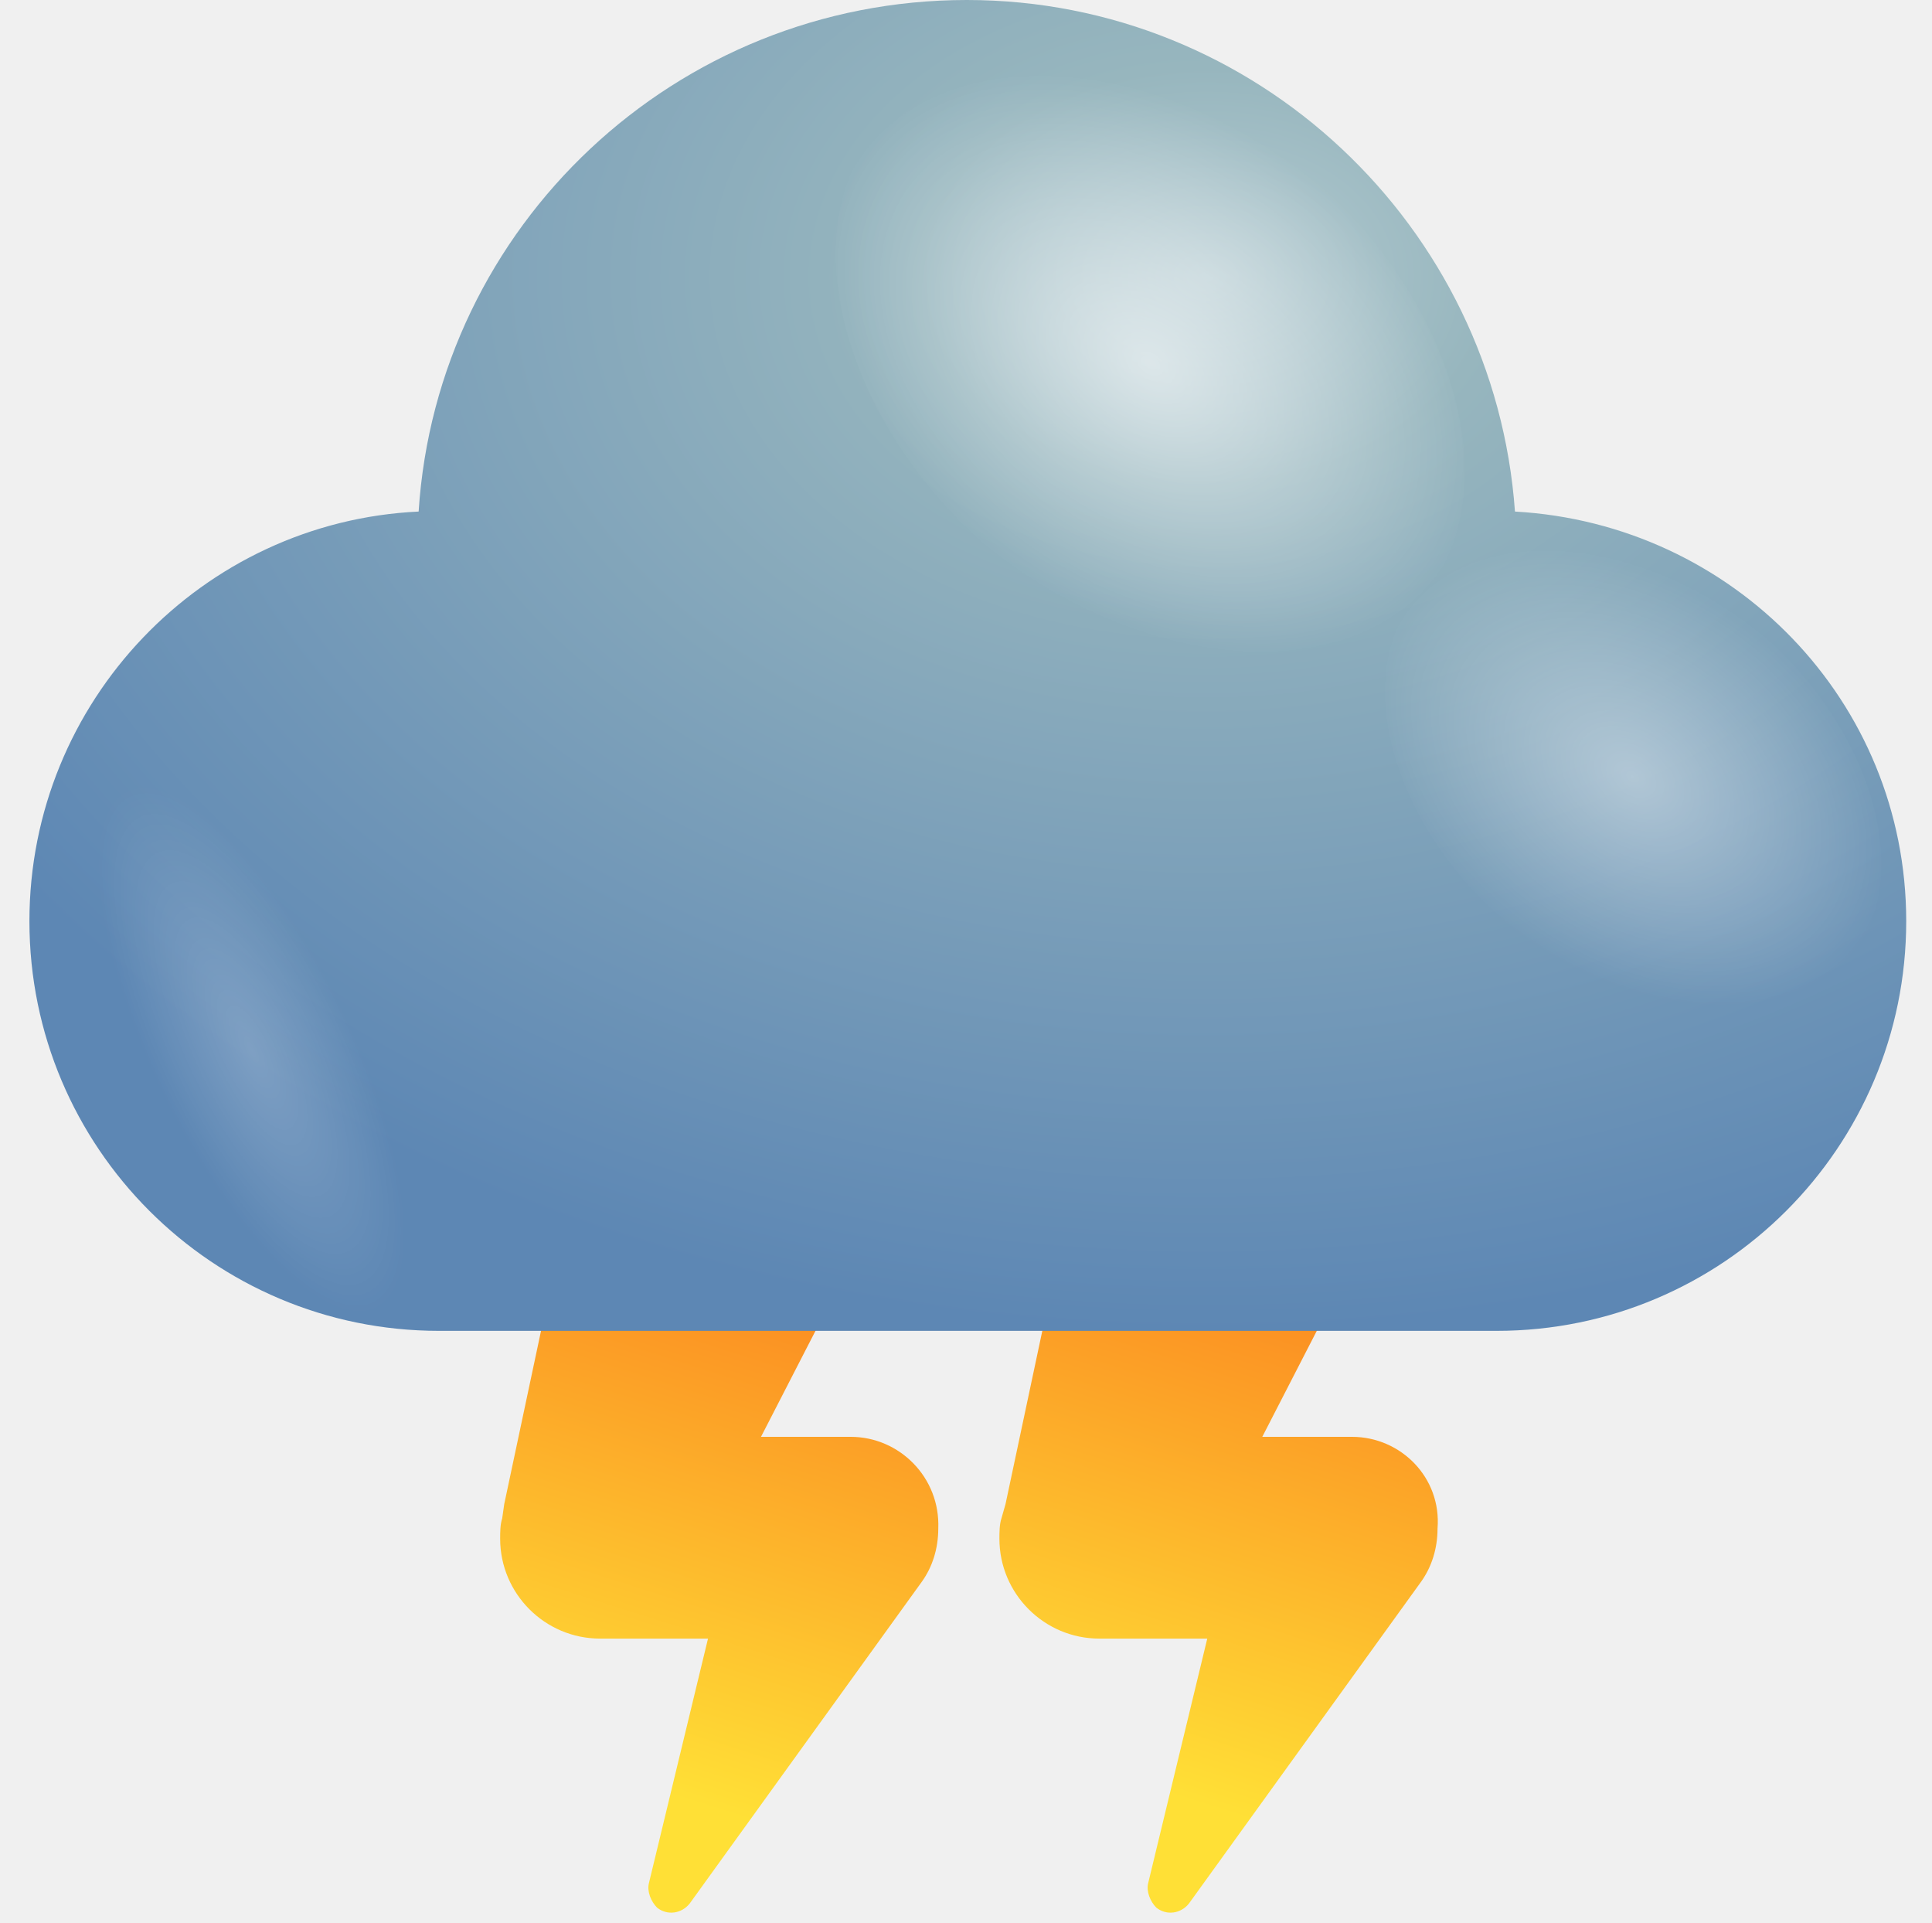
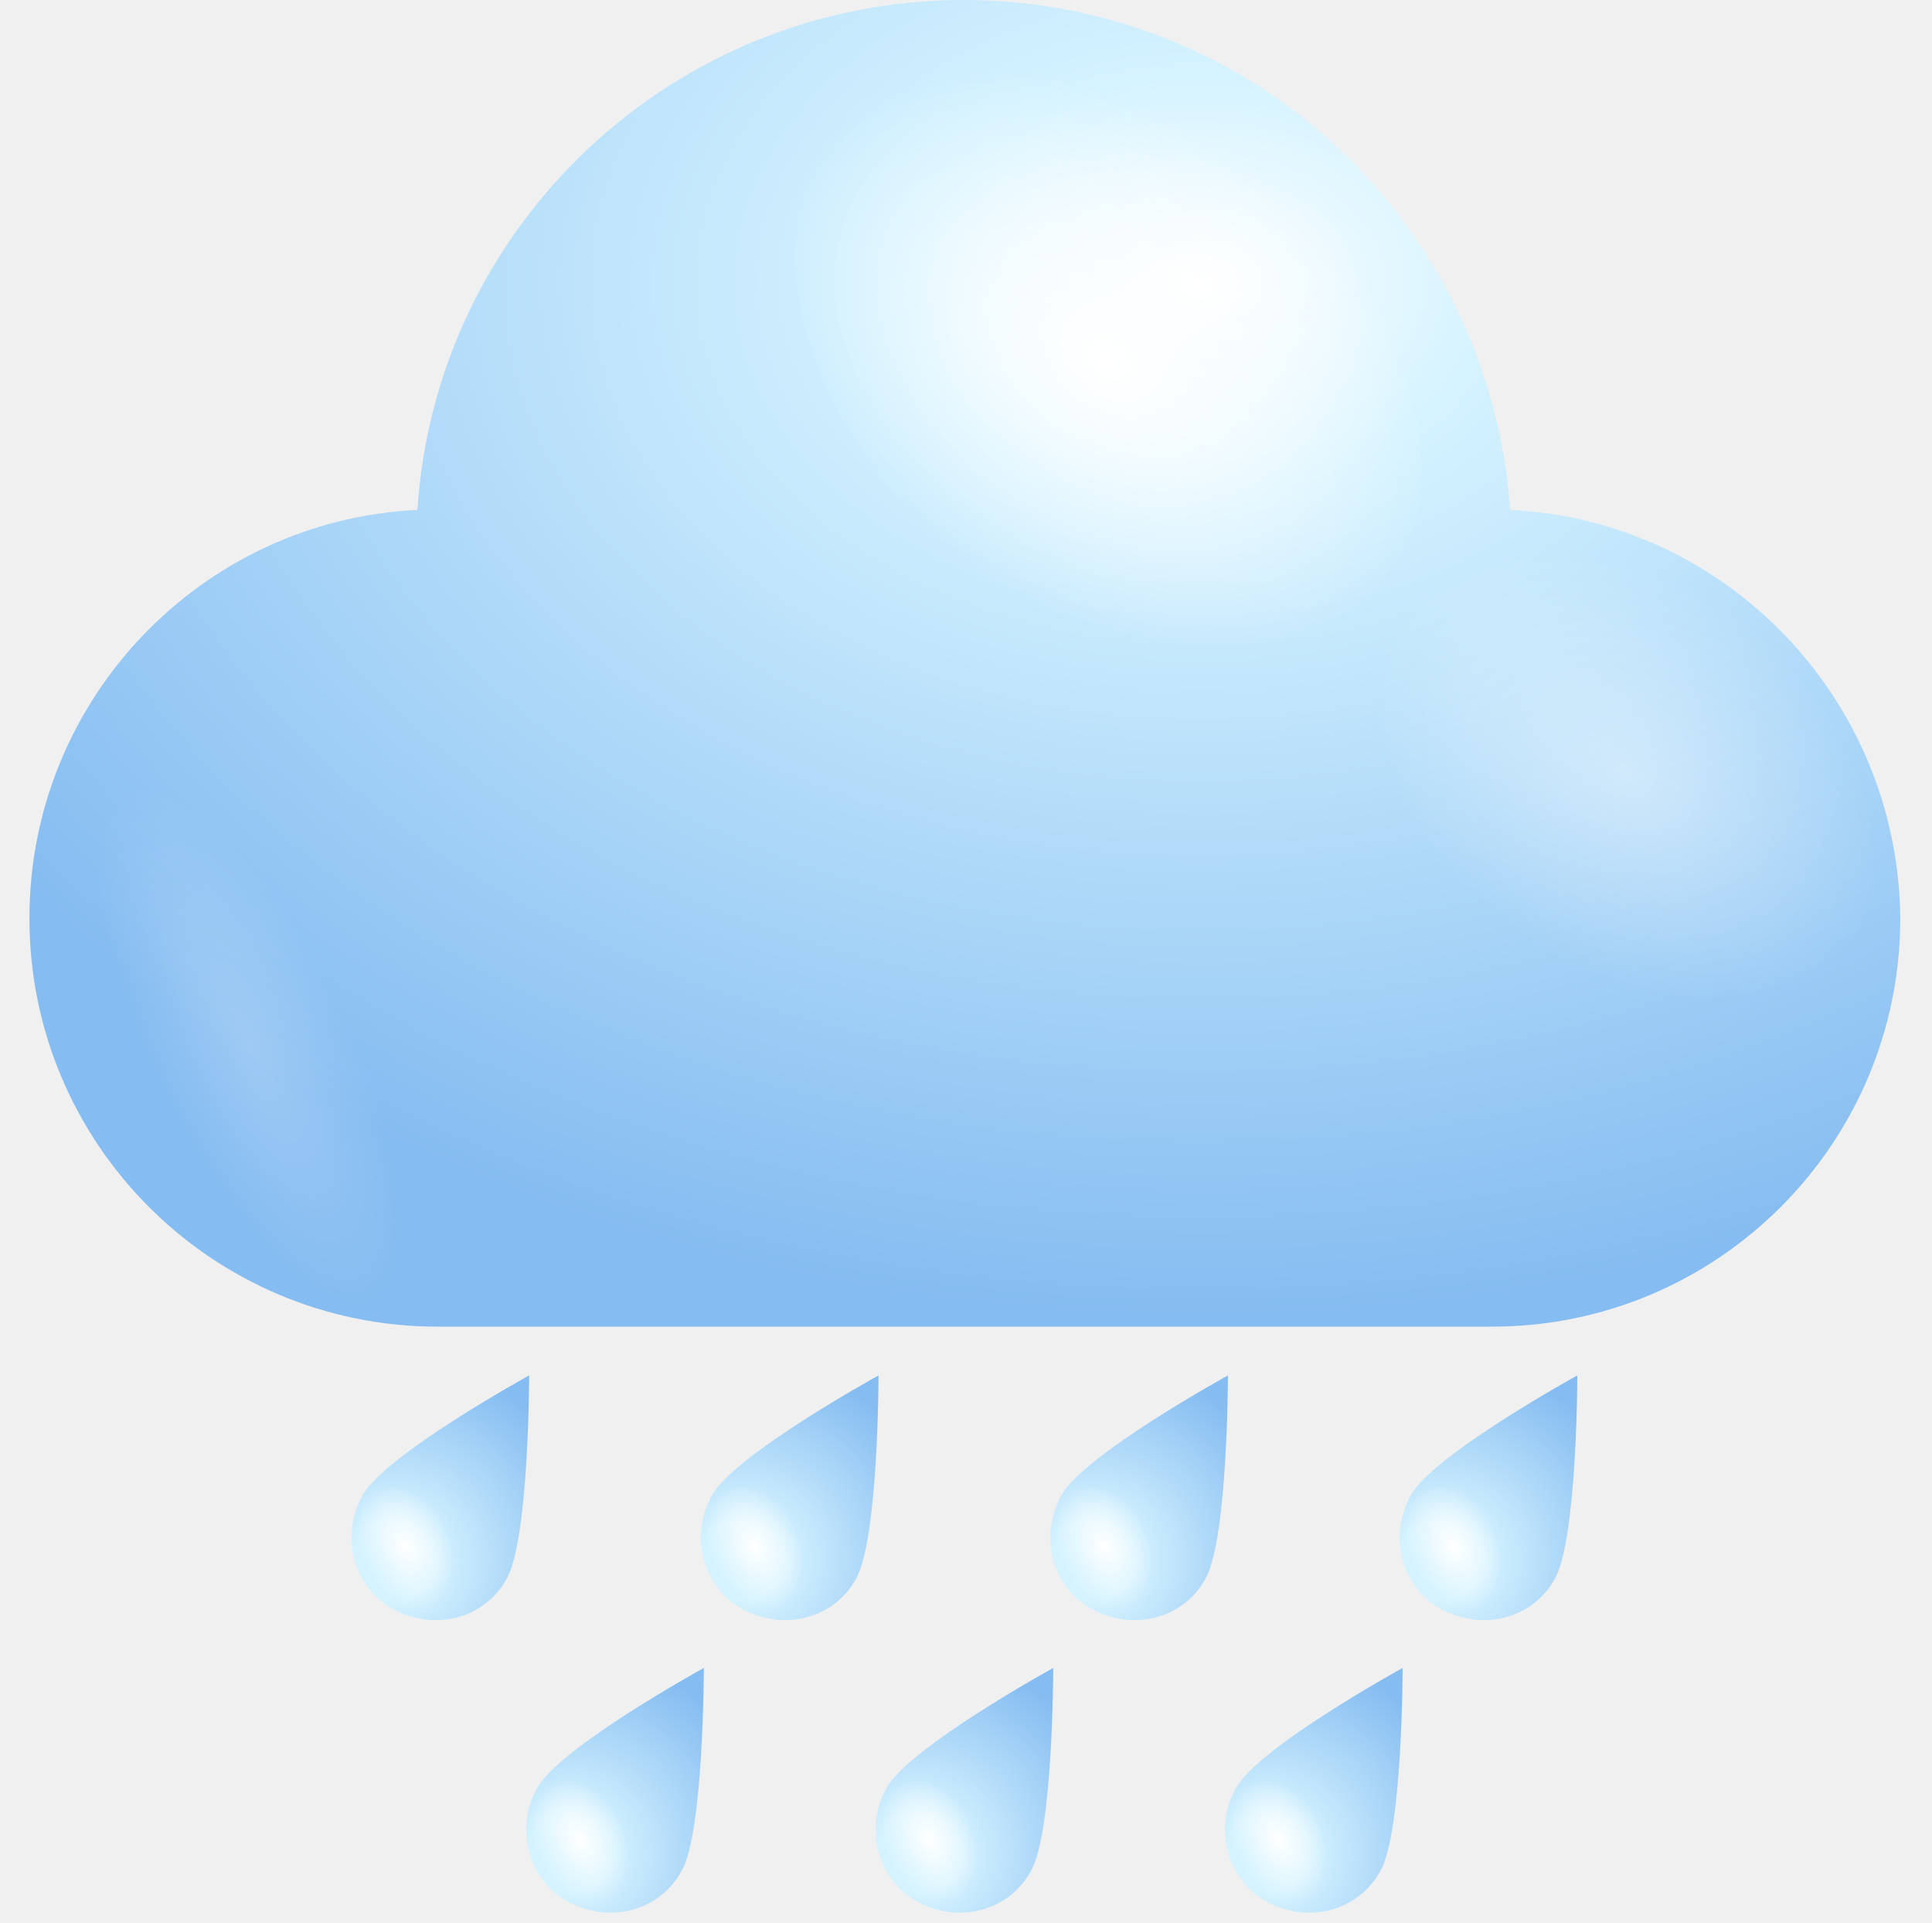
<svg xmlns="http://www.w3.org/2000/svg" width="197" height="196" viewBox="0 0 197 196" fill="none">
-   <g clip-path="url(#clip0_1_596)">
-     <path d="M86.738 146.489H84.868H77.596L92.556 117.399C93.18 116.152 93.803 114.697 94.011 113.243C95.881 104.308 90.27 95.373 81.128 93.503C72.193 91.633 63.258 97.243 61.388 106.386L51.415 153.346L51.207 154.8C50.999 155.423 50.999 156.255 50.999 156.878C50.999 162.488 55.57 167.059 61.181 167.059H72.193L66.167 191.994C65.96 192.825 66.375 193.864 66.999 194.487C68.037 195.318 69.492 195.111 70.323 194.072L94.011 161.241C95.05 159.787 95.673 157.917 95.673 155.839C95.881 150.644 91.725 146.489 86.738 146.489Z" fill="url(#paint0_linear_1_596)" />
-     <path d="M137.854 146.489H135.983H128.711L143.672 117.399C144.295 116.152 144.918 114.697 145.126 113.243C146.996 104.308 141.386 95.373 132.243 93.503C123.309 91.633 114.374 97.243 112.504 106.386L102.53 153.346L102.114 154.8C101.907 155.423 101.907 156.255 101.907 156.878C101.907 162.488 106.478 167.059 112.088 167.059H123.101L117.075 191.994C116.867 192.825 117.283 193.864 117.906 194.487C118.945 195.318 120.4 195.111 121.231 194.072L144.918 161.241C145.957 159.787 146.581 157.917 146.581 155.839C146.996 150.644 142.84 146.489 137.854 146.489Z" fill="url(#paint1_linear_1_596)" />
-     <path d="M154.476 52.154C152.398 23.064 128.087 0 98.582 0C68.868 0 44.557 23.064 42.687 52.154C20.662 53.193 3 71.478 3 93.919C3 116.983 21.701 135.684 44.765 135.684H152.606C175.67 135.684 194.371 116.983 194.371 93.919C194.371 71.478 176.709 53.401 154.476 52.154Z" fill="url(#paint2_radial_1_596)" />
-     <path opacity="0.6" d="M102.529 57.349C86.738 44.674 80.712 25.142 88.816 13.922C96.919 2.701 116.451 3.948 132.035 16.623C147.827 29.298 153.853 48.83 145.749 60.05C137.645 71.478 118.321 70.232 102.529 57.349Z" fill="url(#paint3_radial_1_596)" />
-     <path opacity="0.4" d="M154.891 95.167C142.424 85.193 137.645 69.817 144.086 61.09C150.528 52.363 165.696 53.194 178.163 63.375C190.63 73.349 195.409 88.725 188.968 97.452C182.527 106.179 167.15 105.14 154.891 95.167Z" fill="url(#paint4_radial_1_596)" />
-     <path opacity="0.2" d="M32.713 96.621C23.571 82.283 12.974 75.426 9.026 81.244C5.078 87.062 9.234 103.27 18.376 117.399C27.519 131.736 38.116 138.593 42.064 132.775C46.012 126.957 41.856 110.75 32.713 96.621Z" fill="url(#paint5_radial_1_596)" />
-   </g>
+   <path d="M153.997 51.989C151.926 22.991 127.899 0 98.28 0C68.66 0 44.426 22.991 42.562 51.989C20.606 53.025 3 71.252 3 93.623C3 116.614 21.642 135.256 44.633 135.256H152.133C175.125 135.256 193.766 116.614 193.766 93.623C193.559 71.252 175.953 53.025 153.997 51.989Z" fill="url(#paint0_radial_1_439)" />
+   <path d="M98.279 57.167C82.538 44.532 76.531 25.062 84.609 13.877C92.687 2.692 112.157 3.935 127.692 16.57C143.434 29.205 149.441 48.675 141.362 59.86C133.284 71.252 113.814 70.009 98.279 57.167Z" fill="url(#paint1_radial_1_439)" />
+   <path opacity="0.4" d="M154.205 94.865C141.777 84.923 137.013 69.595 143.434 60.896C149.855 52.196 164.975 53.025 177.403 63.174C189.831 73.116 194.595 88.444 188.174 97.143C181.753 105.843 166.632 104.807 154.205 94.865Z" fill="url(#paint2_radial_1_439)" />
+   <path opacity="0.2" d="M32.619 96.315C23.506 82.023 12.942 75.188 9.007 80.987C5.071 86.787 9.214 102.943 18.327 117.028C27.441 131.32 38.005 138.155 41.94 132.356C45.876 126.556 41.733 110.4 32.619 96.315Z" fill="url(#paint3_radial_1_439)" />
+   <path d="M51.675 160.943C49.397 165.085 44.219 166.328 40.076 164.05C35.934 161.771 34.691 156.593 36.969 152.451C39.248 148.308 53.954 140.23 53.954 140.23C53.954 140.23 53.954 156.8 51.675 160.943Z" fill="url(#paint4_radial_1_439)" />
+   <path d="M37.176 159.494C35.934 155.973 36.555 152.451 39.041 151.416C41.319 150.38 44.219 152.452 45.669 155.766C46.911 159.287 46.083 162.808 43.805 163.844C41.319 164.879 38.419 163.015 37.176 159.494Z" fill="url(#paint5_radial_1_439)" />
+   <path d="M87.302 160.943C85.023 165.085 79.845 166.328 75.703 164.05C71.56 161.771 70.317 156.593 72.596 152.451C74.874 148.308 89.58 140.23 89.58 140.23C89.58 140.23 89.58 156.8 87.302 160.943Z" fill="url(#paint6_radial_1_439)" />
+   <path d="M72.803 159.494C71.56 155.973 72.181 152.451 74.667 151.416C76.945 150.38 79.845 152.452 81.295 155.766C82.538 159.287 81.71 162.808 79.431 163.844C76.945 164.879 74.046 163.015 72.803 159.494Z" fill="url(#paint7_radial_1_439)" />
+   <path d="M122.928 160.943C120.649 165.085 115.471 166.328 111.329 164.05C107.186 161.771 105.943 156.593 108.222 152.451C110.5 148.308 125.206 140.23 125.206 140.23C125.206 140.23 125.206 156.8 122.928 160.943Z" fill="url(#paint8_radial_1_439)" />
+   <path d="M108.429 159.494C107.186 155.973 107.808 152.451 110.293 151.416C112.572 150.38 115.471 152.452 116.921 155.766C118.164 159.287 117.336 162.808 115.057 163.844C112.572 164.879 109.672 163.015 108.429 159.494Z" fill="url(#paint9_radial_1_439)" />
+   <path d="M158.554 160.943C156.276 165.085 151.097 166.328 146.955 164.05C142.812 161.771 141.569 156.593 143.848 152.451C146.126 148.308 160.833 140.23 160.833 140.23C160.833 140.23 160.833 156.8 158.554 160.943Z" fill="url(#paint10_radial_1_439)" />
+   <path d="M144.055 159.494C142.812 155.973 143.434 152.451 145.919 151.416C148.198 150.38 151.097 152.452 152.547 155.766C153.79 159.287 152.962 162.808 150.683 163.844C148.198 164.879 145.298 163.015 144.055 159.494Z" fill="url(#paint11_radial_1_439)" />
+   <path d="M69.489 190.766C67.21 194.908 62.032 196.151 57.889 193.873C53.747 191.594 52.504 186.209 54.782 182.274C57.061 178.131 71.767 170.053 71.767 170.053C71.767 170.053 71.767 186.83 69.489 190.766Z" fill="url(#paint12_radial_1_439)" />
+   <path d="M54.989 189.521C53.747 186 54.368 182.478 56.854 181.443C59.132 180.407 62.032 182.478 63.482 185.792C64.725 189.314 63.896 192.835 61.618 193.87C59.132 194.906 56.232 192.835 54.989 189.521Z" fill="url(#paint13_radial_1_439)" />
+   <path d="M105.115 190.766C102.836 194.908 97.658 196.151 93.516 193.873C89.373 191.594 88.13 186.209 90.409 182.274C92.687 178.131 107.393 170.053 107.393 170.053C107.393 170.053 107.393 186.83 105.115 190.766Z" fill="url(#paint14_radial_1_439)" />
+   <path d="M90.615 189.521C89.373 186 89.994 182.478 92.48 181.443C94.758 180.407 97.658 182.478 99.108 185.792C100.351 189.314 99.522 192.835 97.244 193.87C94.758 194.906 91.858 192.835 90.615 189.521Z" fill="url(#paint15_radial_1_439)" />
+   <path d="M140.741 190.766C138.463 194.908 133.284 196.151 129.142 193.873C124.999 191.594 123.756 186.209 126.035 182.274C128.313 178.131 143.019 170.053 143.019 170.053C143.019 170.053 143.019 186.83 140.741 190.766Z" fill="url(#paint16_radial_1_439)" />
+   <path d="M126.242 189.521C124.999 186 125.621 182.478 128.106 181.443C130.385 180.407 133.284 182.478 134.734 185.792C135.977 189.314 135.149 192.835 132.87 193.87C130.385 194.906 127.485 192.835 126.242 189.521Z" fill="url(#paint17_radial_1_439)" />
  <defs>
-     <linearGradient id="paint0_linear_1_596" x1="59.128" y1="193.118" x2="83.074" y2="117.714" gradientUnits="userSpaceOnUse">
-       <stop offset="0.156" stop-color="#FFE036" />
-       <stop offset="1" stop-color="#FA761C" />
-     </linearGradient>
-     <linearGradient id="paint1_linear_1_596" x1="110.284" y1="193.119" x2="134.23" y2="117.714" gradientUnits="userSpaceOnUse">
-       <stop offset="0.156" stop-color="#FFE036" />
-       <stop offset="1" stop-color="#FA761C" />
-     </linearGradient>
-     <radialGradient id="paint2_radial_1_596" cx="0" cy="0" r="1" gradientUnits="userSpaceOnUse" gradientTransform="translate(122.727 28.5765) rotate(180) scale(145.982 106.64)">
-       <stop stop-color="#B6CCD2" />
-       <stop offset="0.198" stop-color="#97B6BE" />
-       <stop offset="1" stop-color="#5D87B4" />
+     <radialGradient id="paint0_radial_1_439" cx="0" cy="0" r="1" gradientUnits="userSpaceOnUse" gradientTransform="translate(122.255 28.4687) rotate(180) scale(145.52 106.303)">
+       <stop stop-color="white" />
+       <stop offset="0.198" stop-color="#D5F3FF" />
+       <stop offset="1" stop-color="#85BCF1" />
    </radialGradient>
-     <radialGradient id="paint3_radial_1_596" cx="0" cy="0" r="1" gradientUnits="userSpaceOnUse" gradientTransform="translate(117.306 37.0901) rotate(126.034) scale(25.1246 36.6521)">
+     <radialGradient id="paint1_radial_1_439" cx="0" cy="0" r="1" gradientUnits="userSpaceOnUse" gradientTransform="translate(112.934 36.9512) rotate(126.034) scale(25.045 36.5358)">
      <stop stop-color="white" />
      <stop offset="1" stop-color="white" stop-opacity="0" />
    </radialGradient>
-     <radialGradient id="paint4_radial_1_596" cx="0" cy="0" r="1" gradientUnits="userSpaceOnUse" gradientTransform="translate(166.483 79.1877) rotate(126.034) scale(19.7455 28.805)">
+     <radialGradient id="paint2_radial_1_439" cx="0" cy="0" r="1" gradientUnits="userSpaceOnUse" gradientTransform="translate(165.872 78.9135) rotate(126.034) scale(19.6835 28.7144)">
      <stop stop-color="white" />
      <stop offset="1" stop-color="white" stop-opacity="0" />
    </radialGradient>
-     <radialGradient id="paint5_radial_1_596" cx="0" cy="0" r="1" gradientUnits="userSpaceOnUse" gradientTransform="translate(25.643 107.004) rotate(-25.7092) scale(10.1212 29.4635)">
+     <radialGradient id="paint3_radial_1_439" cx="0" cy="0" r="1" gradientUnits="userSpaceOnUse" gradientTransform="translate(25.4636 106.648) rotate(-25.7092) scale(10.089 29.3699)">
      <stop stop-color="white" />
      <stop offset="1" stop-color="white" stop-opacity="0" />
    </radialGradient>
-     <clipPath id="clip0_1_596">
-       <rect width="196.611" height="195.398" fill="white" transform="translate(0.0385742)" />
-     </clipPath>
+     <radialGradient id="paint4_radial_1_439" cx="0" cy="0" r="1" gradientUnits="userSpaceOnUse" gradientTransform="translate(40.2524 159.012) rotate(30.0007) scale(20.4865 20.4865)">
+       <stop stop-color="#D0F2FF" />
+       <stop offset="0.198" stop-color="#D5F3FF" />
+       <stop offset="1" stop-color="#85BCF1" />
+     </radialGradient>
+     <radialGradient id="paint5_radial_1_439" cx="0" cy="0" r="1" gradientUnits="userSpaceOnUse" gradientTransform="translate(41.3348 157.678) rotate(156.037) scale(4.57763 6.67765)">
+       <stop stop-color="white" />
+       <stop offset="1" stop-color="white" stop-opacity="0" />
+     </radialGradient>
+     <radialGradient id="paint6_radial_1_439" cx="0" cy="0" r="1" gradientUnits="userSpaceOnUse" gradientTransform="translate(75.8636 159.012) rotate(30.0007) scale(20.4865 20.4865)">
+       <stop stop-color="#D0F2FF" />
+       <stop offset="0.198" stop-color="#D5F3FF" />
+       <stop offset="1" stop-color="#85BCF1" />
+     </radialGradient>
+     <radialGradient id="paint7_radial_1_439" cx="0" cy="0" r="1" gradientUnits="userSpaceOnUse" gradientTransform="translate(76.9463 157.678) rotate(156.037) scale(4.57762 6.67765)">
+       <stop stop-color="white" />
+       <stop offset="1" stop-color="white" stop-opacity="0" />
+     </radialGradient>
+     <radialGradient id="paint8_radial_1_439" cx="0" cy="0" r="1" gradientUnits="userSpaceOnUse" gradientTransform="translate(111.476 159.012) rotate(30.0007) scale(20.4873 20.4873)">
+       <stop stop-color="#D0F2FF" />
+       <stop offset="0.198" stop-color="#D5F3FF" />
+       <stop offset="1" stop-color="#85BCF1" />
+     </radialGradient>
+     <radialGradient id="paint9_radial_1_439" cx="0" cy="0" r="1" gradientUnits="userSpaceOnUse" gradientTransform="translate(112.558 157.678) rotate(156.037) scale(4.57763 6.67765)">
+       <stop stop-color="white" />
+       <stop offset="1" stop-color="white" stop-opacity="0" />
+     </radialGradient>
+     <radialGradient id="paint10_radial_1_439" cx="0" cy="0" r="1" gradientUnits="userSpaceOnUse" gradientTransform="translate(147.087 159.012) rotate(30.0007) scale(20.4865 20.4865)">
+       <stop stop-color="#D0F2FF" />
+       <stop offset="0.198" stop-color="#D5F3FF" />
+       <stop offset="1" stop-color="#85BCF1" />
+     </radialGradient>
+     <radialGradient id="paint11_radial_1_439" cx="0" cy="0" r="1" gradientUnits="userSpaceOnUse" gradientTransform="translate(148.169 157.677) rotate(156.037) scale(4.57762 6.67765)">
+       <stop stop-color="white" />
+       <stop offset="1" stop-color="white" stop-opacity="0" />
+     </radialGradient>
+     <radialGradient id="paint12_radial_1_439" cx="0" cy="0" r="1" gradientUnits="userSpaceOnUse" gradientTransform="translate(58.0584 188.929) rotate(30.0007) scale(20.4865 20.4865)">
+       <stop stop-color="#D0F2FF" />
+       <stop offset="0.198" stop-color="#D5F3FF" />
+       <stop offset="1" stop-color="#85BCF1" />
+     </radialGradient>
+     <radialGradient id="paint13_radial_1_439" cx="0" cy="0" r="1" gradientUnits="userSpaceOnUse" gradientTransform="translate(59.1399 187.592) rotate(156.037) scale(4.57762 6.67765)">
+       <stop stop-color="white" />
+       <stop offset="1" stop-color="white" stop-opacity="0" />
+     </radialGradient>
+     <radialGradient id="paint14_radial_1_439" cx="0" cy="0" r="1" gradientUnits="userSpaceOnUse" gradientTransform="translate(93.67 188.929) rotate(30.0007) scale(20.4867 20.4867)">
+       <stop stop-color="#D0F2FF" />
+       <stop offset="0.198" stop-color="#D5F3FF" />
+       <stop offset="1" stop-color="#85BCF1" />
+     </radialGradient>
+     <radialGradient id="paint15_radial_1_439" cx="0" cy="0" r="1" gradientUnits="userSpaceOnUse" gradientTransform="translate(94.752 187.592) rotate(156.037) scale(4.57791 6.67808)">
+       <stop stop-color="white" />
+       <stop offset="1" stop-color="white" stop-opacity="0" />
+     </radialGradient>
+     <radialGradient id="paint16_radial_1_439" cx="0" cy="0" r="1" gradientUnits="userSpaceOnUse" gradientTransform="translate(129.281 188.929) rotate(30.0007) scale(20.4865 20.4865)">
+       <stop stop-color="#D0F2FF" />
+       <stop offset="0.198" stop-color="#D5F3FF" />
+       <stop offset="1" stop-color="#85BCF1" />
+     </radialGradient>
+     <radialGradient id="paint17_radial_1_439" cx="0" cy="0" r="1" gradientUnits="userSpaceOnUse" gradientTransform="translate(130.363 187.592) rotate(156.037) scale(4.57792 6.67809)">
+       <stop stop-color="white" />
+       <stop offset="1" stop-color="white" stop-opacity="0" />
+     </radialGradient>
  </defs>
</svg>
